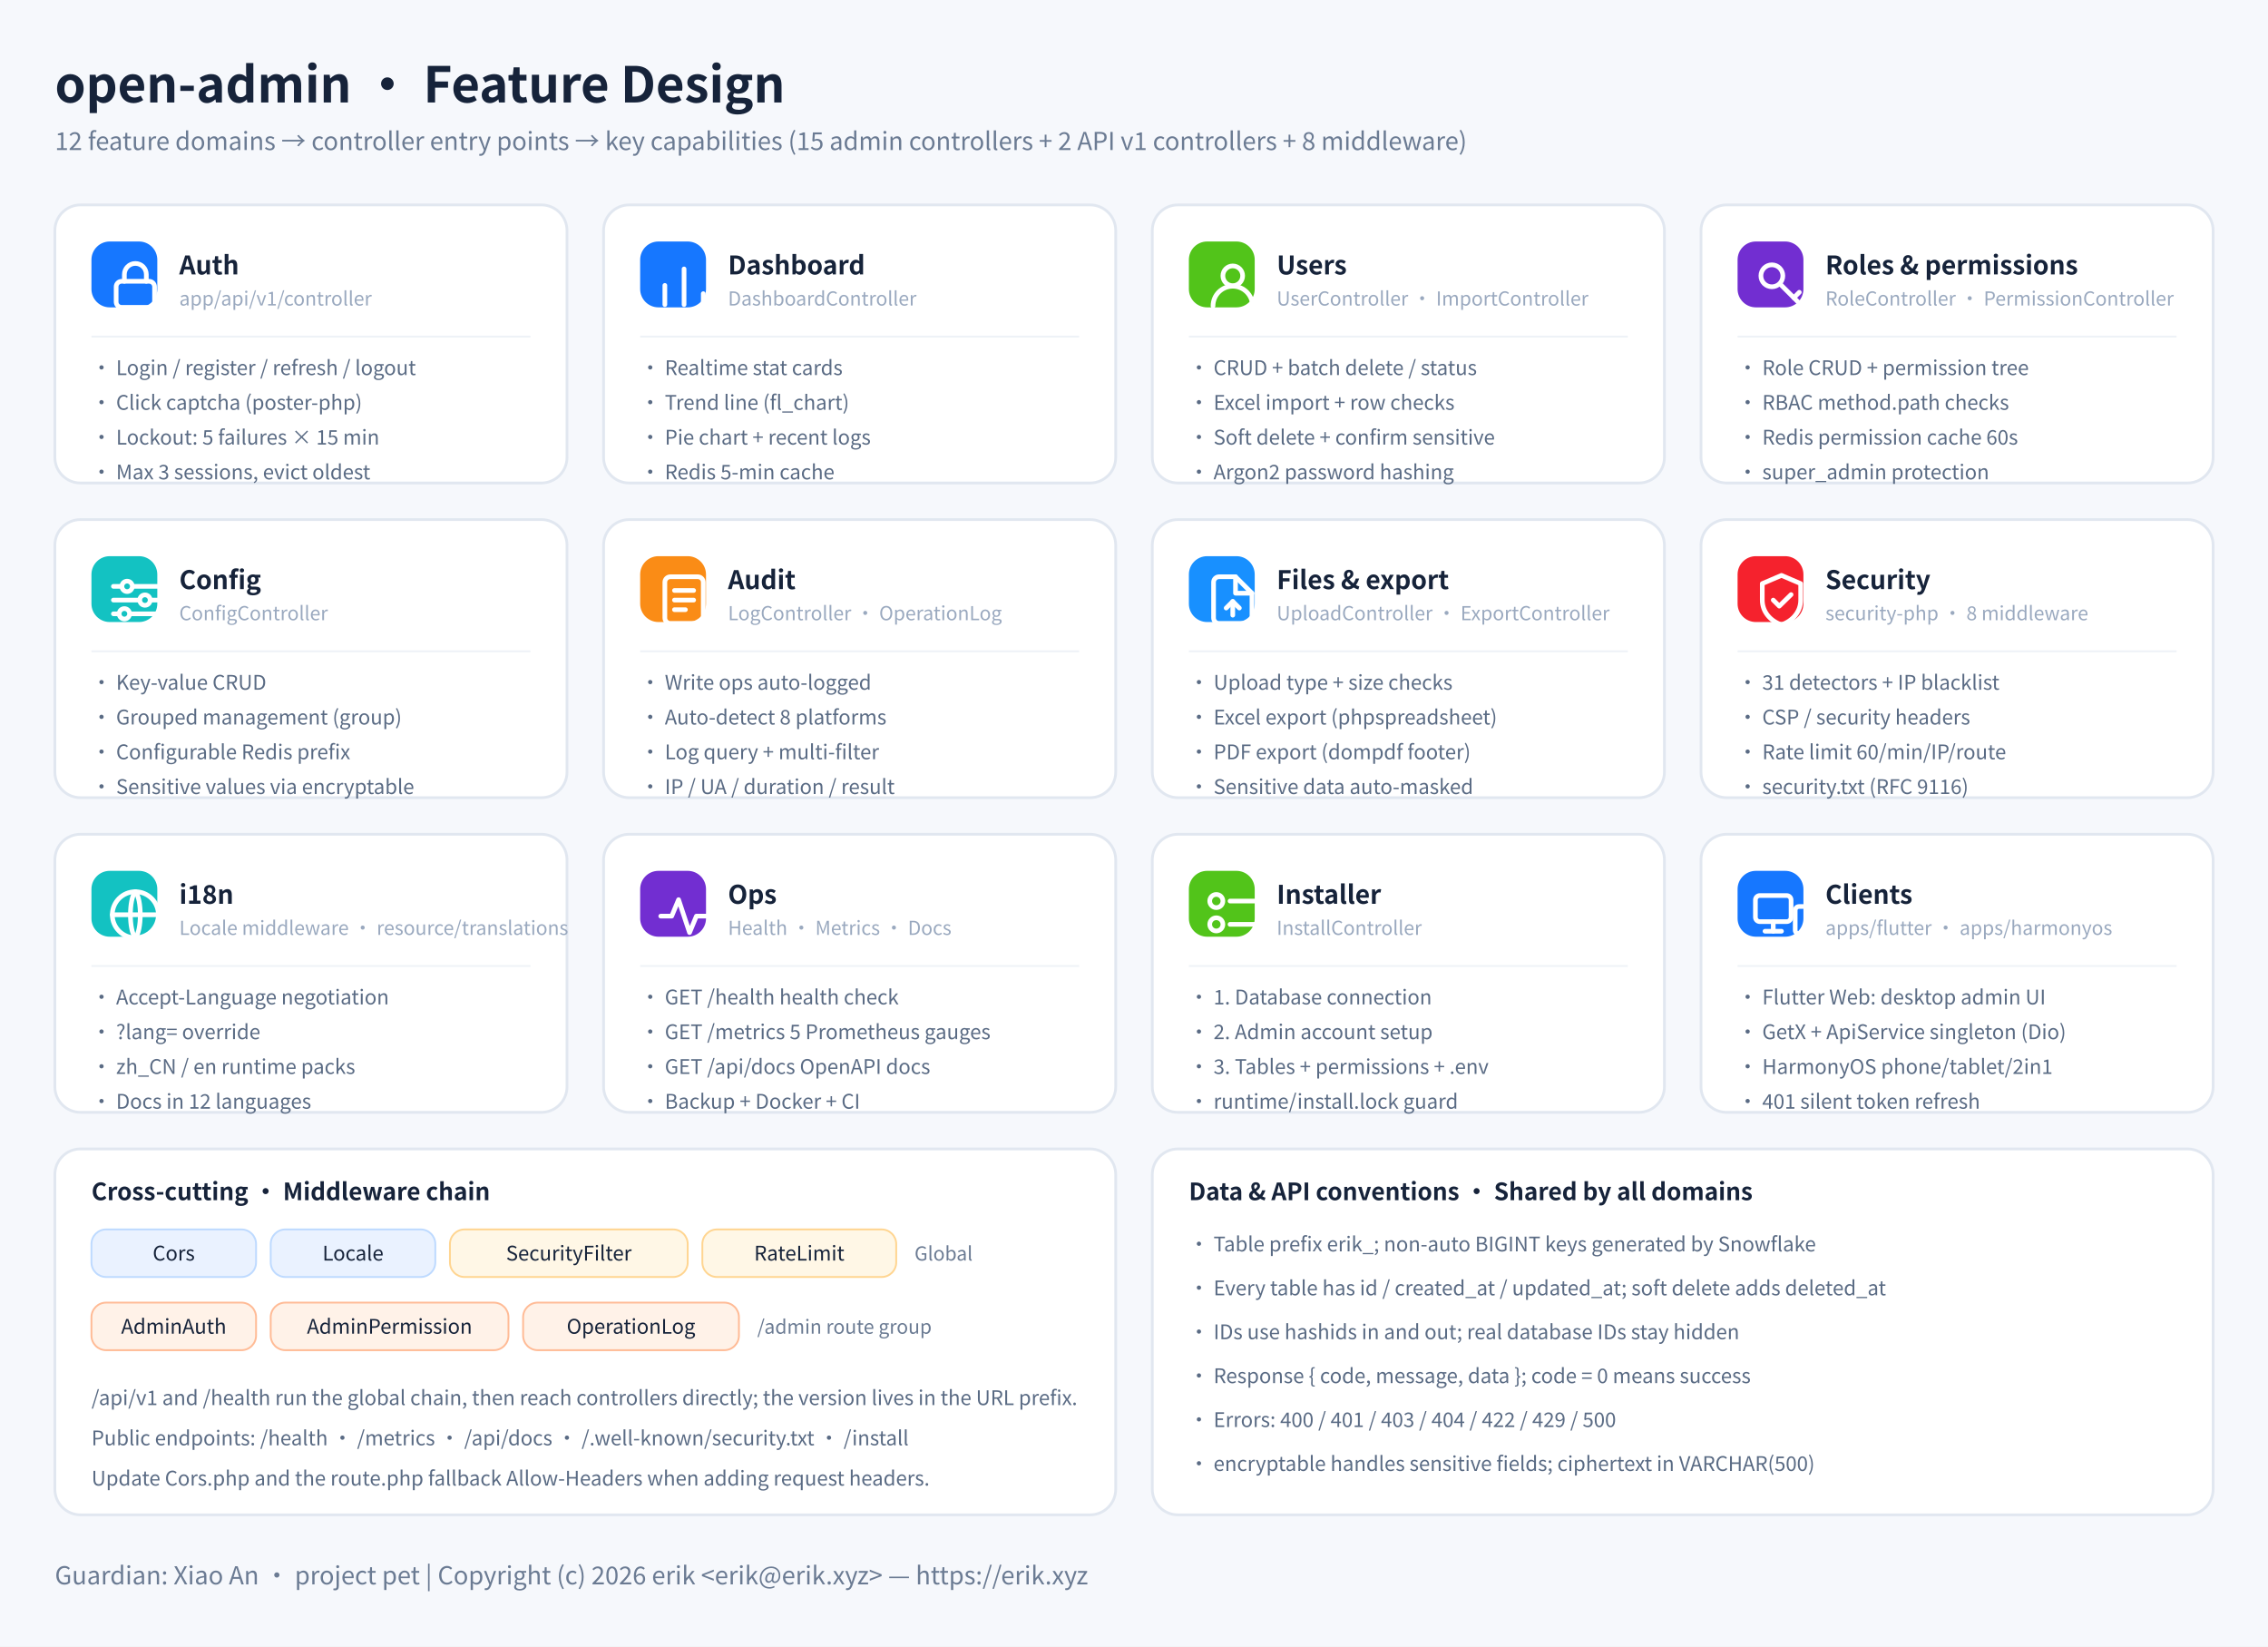
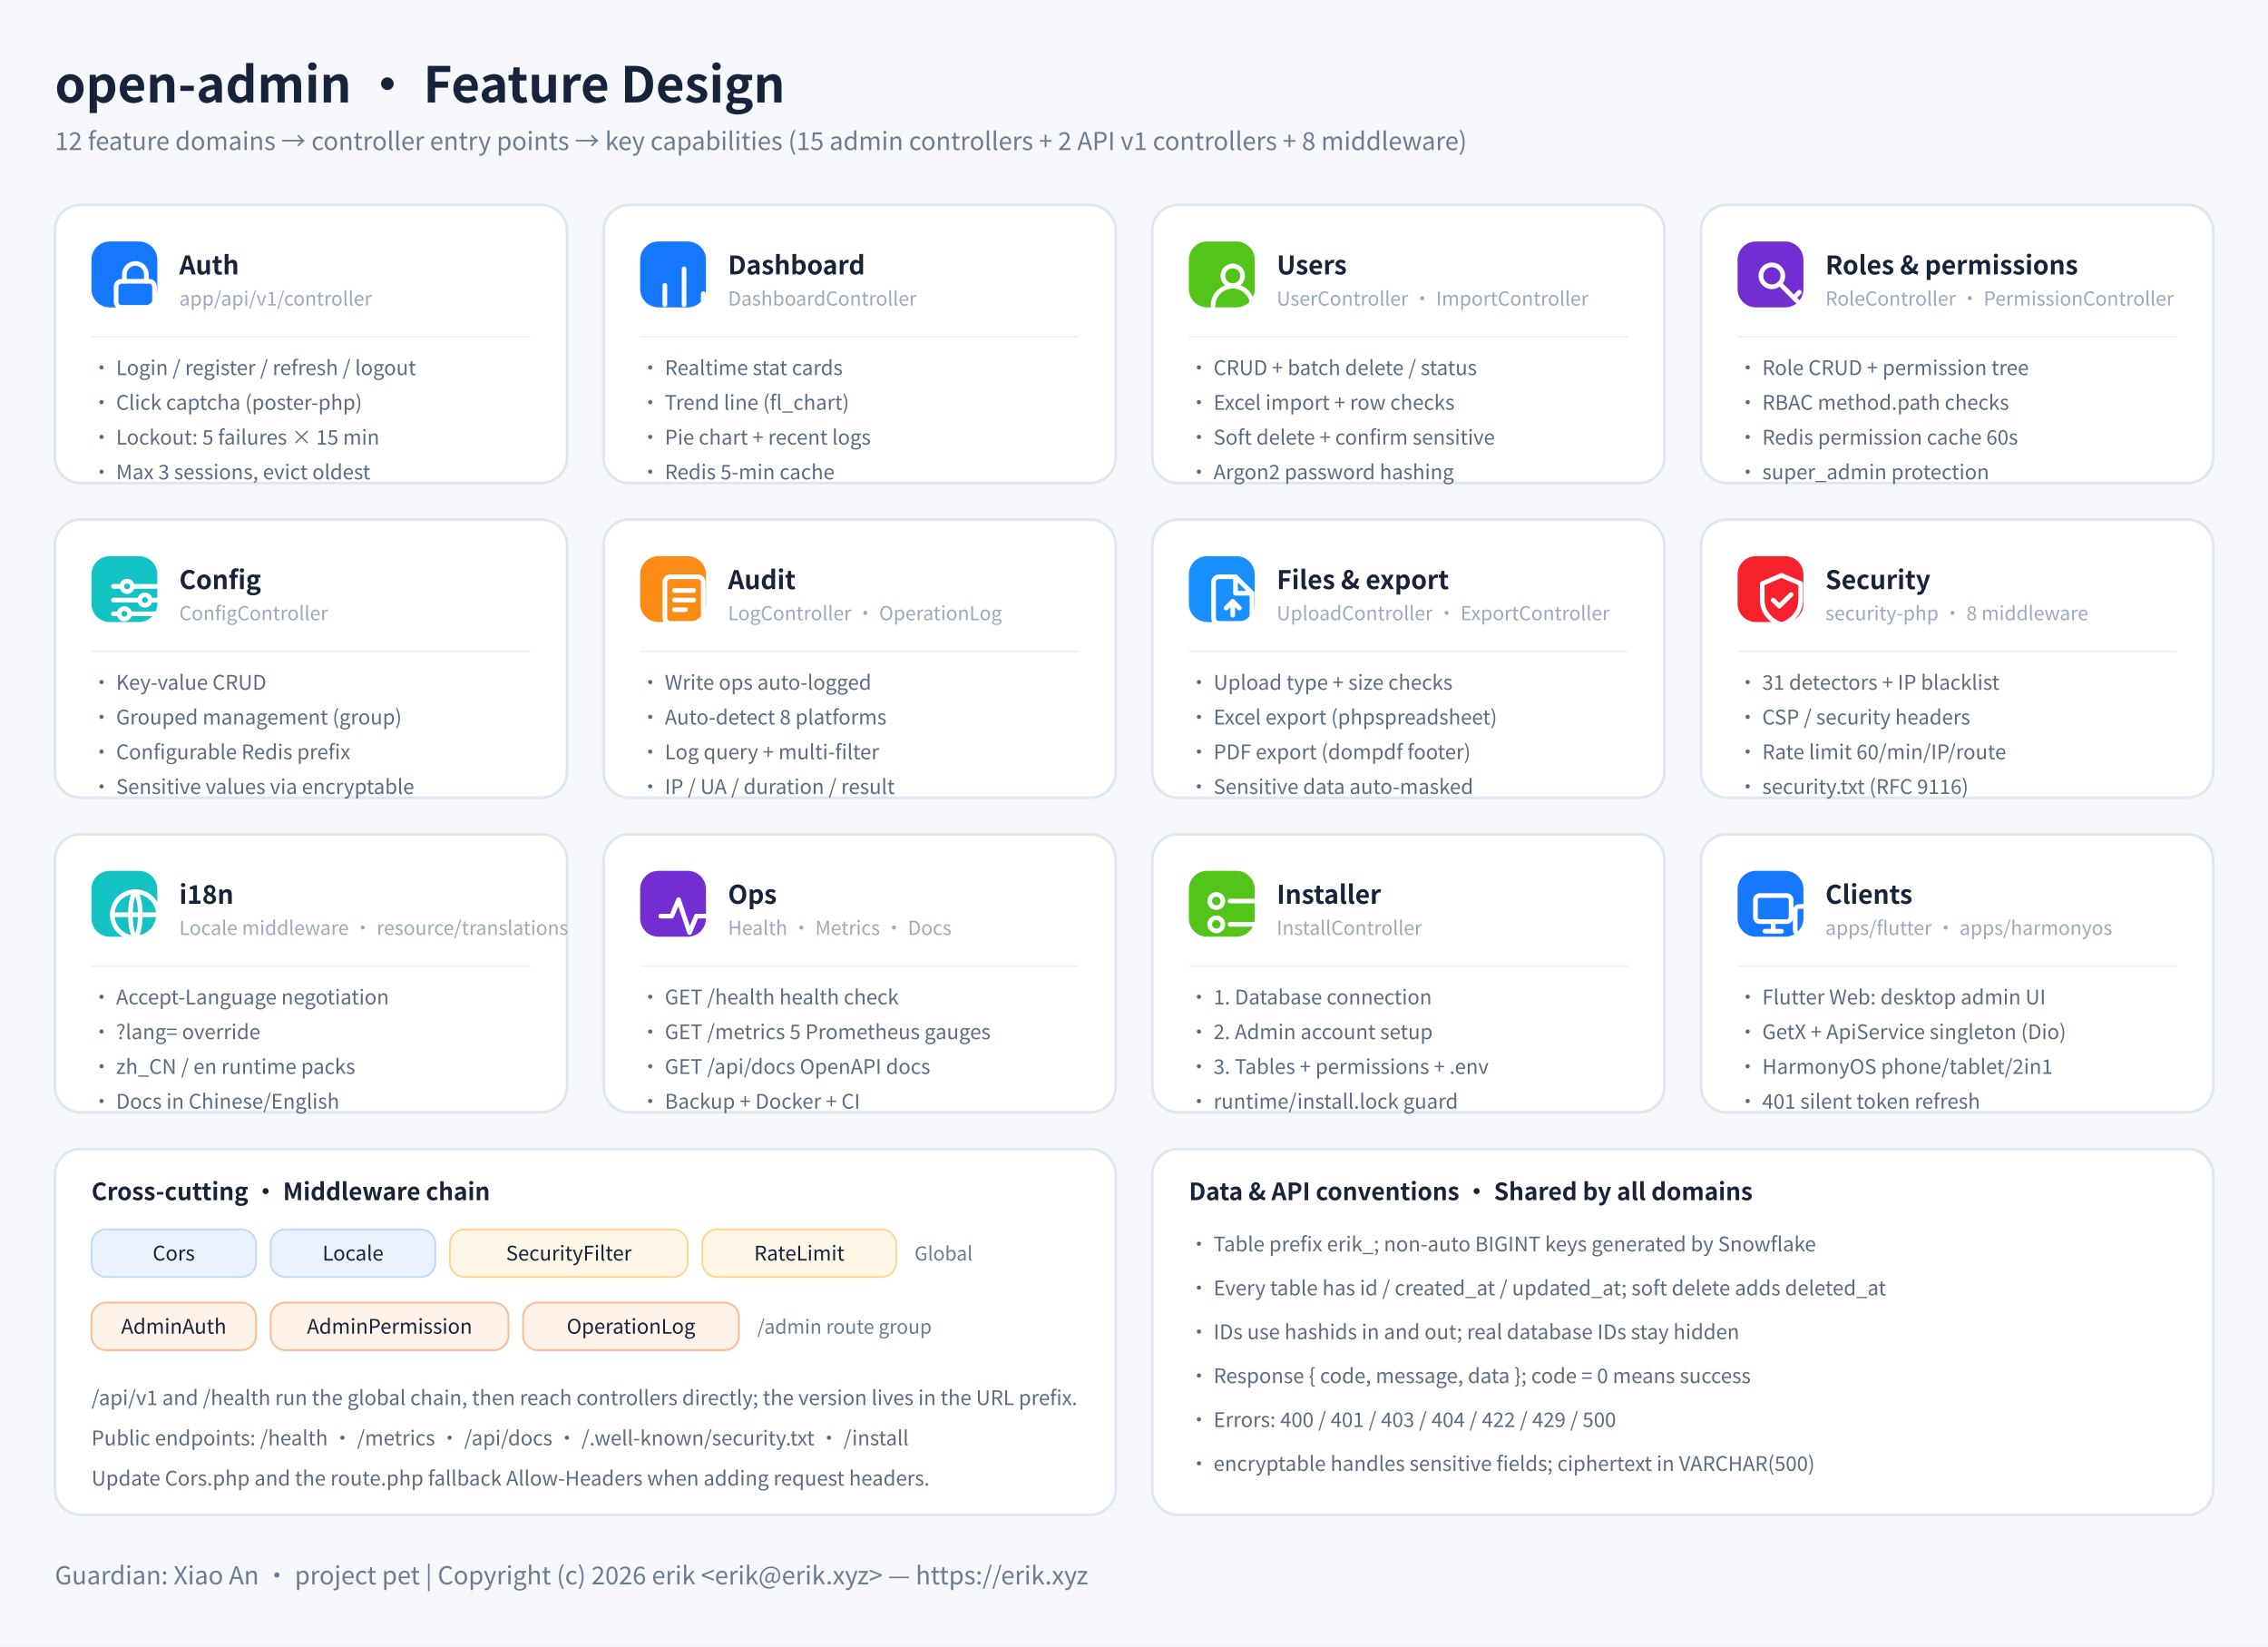
<svg xmlns="http://www.w3.org/2000/svg" viewBox="0 0 1240 900" width="1240" height="900" role="img" aria-label="open-admin feature design diagram">
  <defs>
    <style>
      text { font-family: system-ui, -apple-system, "PingFang SC", "Microsoft YaHei", "Noto Sans CJK SC", "Segoe UI", sans-serif; }
      .t1 { font-size: 27px; font-weight: 700; fill: #16233A; }
      .t2 { font-size: 13.5px; fill: #6B7B93; }
      .card { fill: #FFFFFF; stroke: #E1E7F0; stroke-width: 1.5; }
      .fName { font-size: 14px; font-weight: 700; fill: #16233A; }
      .fWhere { font-size: 10.5px; fill: #9AA9BF; }
      .fItem { font-size: 11px; fill: #5A6B84; }
      .panelT { font-size: 13px; font-weight: 700; fill: #16233A; }
      .chip { font-size: 11px; fill: #16233A; }
      .chipS { font-size: 10.5px; fill: #6B7B93; }
      .ico { fill: none; stroke: #FFFFFF; stroke-width: 1.7; stroke-linecap: round; stroke-linejoin: round; }
    </style>
  </defs>
  <rect width="1240" height="900" fill="#F6F8FC" />
  <text class="t1" x="30" y="56">open-admin · Feature Design</text>
  <text class="t2" x="30" y="82">12 feature domains → controller entry points → key capabilities (15 admin controllers + 2 API v1 controllers + 8 middleware)</text>
  <rect class="card" x="30" y="112" width="280" height="152" rx="14" />
  <rect x="50" y="132" width="36" height="36" rx="10" fill="#1677FF" />
  <g class="ico" transform="translate(56 138) scale(1.5)">
    <rect x="5" y="10.5" width="14" height="9.5" rx="2" />
    <path d="M8 10.5V8a4 4 0 0 1 8 0v2.5" />
  </g>
  <text class="fName" x="98" y="150">Auth</text>
  <text class="fWhere" x="98" y="167">app/api/v1/controller</text>
  <line x1="50" y1="184" x2="290" y2="184" stroke="#EEF2F7" />
  <text class="fItem" x="50" y="205">· Login / register / refresh / logout</text>
  <text class="fItem" x="50" y="224">· Click captcha (poster-php)</text>
  <text class="fItem" x="50" y="243">· Lockout: 5 failures × 15 min</text>
  <text class="fItem" x="50" y="262">· Max 3 sessions, evict oldest</text>
  <rect class="card" x="330" y="112" width="280" height="152" rx="14" />
  <rect x="350" y="132" width="36" height="36" rx="10" fill="#1677FF" />
  <g class="ico" transform="translate(356 138) scale(1.5)">
    <path d="M5 19V12" />
    <path d="M12 19V6" />
    <path d="M19 19v-4" />
  </g>
  <text class="fName" x="398" y="150">Dashboard</text>
  <text class="fWhere" x="398" y="167">DashboardController</text>
  <line x1="350" y1="184" x2="590" y2="184" stroke="#EEF2F7" />
  <text class="fItem" x="350" y="205">· Realtime stat cards</text>
  <text class="fItem" x="350" y="224">· Trend line (fl_chart)</text>
  <text class="fItem" x="350" y="243">· Pie chart + recent logs</text>
  <text class="fItem" x="350" y="262">· Redis 5-min cache</text>
  <rect class="card" x="630" y="112" width="280" height="152" rx="14" />
  <rect x="650" y="132" width="36" height="36" rx="10" fill="#52C41A" />
  <g class="ico" transform="translate(656 138) scale(1.5)">
    <circle cx="12" cy="8.5" r="3.6" />
    <path d="M4.8 19.5a7.2 7.2 0 0 1 14.4 0" />
  </g>
  <text class="fName" x="698" y="150">Users</text>
  <text class="fWhere" x="698" y="167">UserController · ImportController</text>
  <line x1="650" y1="184" x2="890" y2="184" stroke="#EEF2F7" />
  <text class="fItem" x="650" y="205">· CRUD + batch delete / status</text>
  <text class="fItem" x="650" y="224">· Excel import + row checks</text>
  <text class="fItem" x="650" y="243">· Soft delete + confirm sensitive</text>
  <text class="fItem" x="650" y="262">· Argon2 password hashing</text>
  <rect class="card" x="930" y="112" width="280" height="152" rx="14" />
  <rect x="950" y="132" width="36" height="36" rx="10" fill="#722ED1" />
  <g class="ico" transform="translate(956 138) scale(1.5)">
    <circle cx="8.5" cy="8.5" r="4" />
    <path d="m11.6 11.6 7.4 7.4" />
    <path d="m16.5 16.5 2-2" />
    <path d="m19 19 1.8-1.8" />
  </g>
  <text class="fName" x="998" y="150">Roles &amp; permissions</text>
  <text class="fWhere" x="998" y="167">RoleController · PermissionController</text>
  <line x1="950" y1="184" x2="1190" y2="184" stroke="#EEF2F7" />
  <text class="fItem" x="950" y="205">· Role CRUD + permission tree</text>
  <text class="fItem" x="950" y="224">· RBAC method.path checks</text>
  <text class="fItem" x="950" y="243">· Redis permission cache 60s</text>
  <text class="fItem" x="950" y="262">· super_admin protection</text>
  <rect class="card" x="30" y="284" width="280" height="152" rx="14" />
  <rect x="50" y="304" width="36" height="36" rx="10" fill="#13C2C2" />
  <g class="ico" transform="translate(56 310) scale(1.5)">
    <path d="M4 7h16" />
    <path d="M4 12h16" />
    <path d="M4 17h16" />
    <circle cx="9" cy="7" r="1.9" fill="#13C2C2" />
    <circle cx="15.5" cy="12" r="1.9" fill="#13C2C2" />
    <circle cx="8" cy="17" r="1.9" fill="#13C2C2" />
  </g>
  <text class="fName" x="98" y="322">Config</text>
  <text class="fWhere" x="98" y="339">ConfigController</text>
  <line x1="50" y1="356" x2="290" y2="356" stroke="#EEF2F7" />
  <text class="fItem" x="50" y="377">· Key-value CRUD</text>
  <text class="fItem" x="50" y="396">· Grouped management (group)</text>
  <text class="fItem" x="50" y="415">· Configurable Redis prefix</text>
  <text class="fItem" x="50" y="434">· Sensitive values via encryptable</text>
  <rect class="card" x="330" y="284" width="280" height="152" rx="14" />
  <rect x="350" y="304" width="36" height="36" rx="10" fill="#FA8C16" />
  <g class="ico" transform="translate(356 310) scale(1.5)">
    <rect x="5" y="3.5" width="14" height="17" rx="2" />
    <path d="M8.5 8.5h7" />
    <path d="M8.5 12h7" />
    <path d="M8.5 15.5h4" />
  </g>
  <text class="fName" x="398" y="322">Audit</text>
  <text class="fWhere" x="398" y="339">LogController · OperationLog</text>
  <line x1="350" y1="356" x2="590" y2="356" stroke="#EEF2F7" />
  <text class="fItem" x="350" y="377">· Write ops auto-logged</text>
  <text class="fItem" x="350" y="396">· Auto-detect 8 platforms</text>
  <text class="fItem" x="350" y="415">· Log query + multi-filter</text>
  <text class="fItem" x="350" y="434">· IP / UA / duration / result</text>
  <rect class="card" x="630" y="284" width="280" height="152" rx="14" />
  <rect x="650" y="304" width="36" height="36" rx="10" fill="#1890FF" />
  <g class="ico" transform="translate(656 310) scale(1.5)">
    <path d="M13 3.5H7A2 2 0 0 0 5 5.5v13a2 2 0 0 0 2 2h10a2 2 0 0 0 2-2V9.5z" />
    <path d="M13 3.5V9.5H19" />
    <path d="M12 17.5v-5" />
    <path d="m9.6 14.9 2.4-2.4 2.4 2.4" />
  </g>
  <text class="fName" x="698" y="322">Files &amp; export</text>
  <text class="fWhere" x="698" y="339">UploadController · ExportController</text>
  <line x1="650" y1="356" x2="890" y2="356" stroke="#EEF2F7" />
  <text class="fItem" x="650" y="377">· Upload type + size checks</text>
  <text class="fItem" x="650" y="396">· Excel export (phpspreadsheet)</text>
  <text class="fItem" x="650" y="415">· PDF export (dompdf footer)</text>
  <text class="fItem" x="650" y="434">· Sensitive data auto-masked</text>
  <rect class="card" x="930" y="284" width="280" height="152" rx="14" stroke="#FFCCC7" />
  <rect x="950" y="304" width="36" height="36" rx="10" fill="#F5222D" />
  <g class="ico" transform="translate(956 310) scale(1.5)">
    <path d="M12 3 5 6v6c0 4.2 2.9 7.6 7 9 4.1-1.4 7-4.8 7-9V6z" />
    <path d="m9 12 2.2 2.2L15.5 10" />
  </g>
  <text class="fName" x="998" y="322">Security</text>
  <text class="fWhere" x="998" y="339">security-php · 8 middleware</text>
  <line x1="950" y1="356" x2="1190" y2="356" stroke="#EEF2F7" />
  <text class="fItem" x="950" y="377">· 31 detectors + IP blacklist</text>
  <text class="fItem" x="950" y="396">· CSP / security headers</text>
  <text class="fItem" x="950" y="415">· Rate limit 60/min/IP/route</text>
  <text class="fItem" x="950" y="434">· security.txt (RFC 9116)</text>
  <rect class="card" x="30" y="456" width="280" height="152" rx="14" />
  <rect x="50" y="476" width="36" height="36" rx="10" fill="#13C2C2" />
  <g class="ico" transform="translate(56 482) scale(1.5)">
    <circle cx="12" cy="12" r="8.4" />
    <path d="M3.6 12h16.8" />
    <path d="M12 3.6c2.4 2.7 2.4 14.1 0 16.8" />
    <path d="M12 3.6c-2.4 2.7-2.4 14.1 0 16.8" />
  </g>
  <text class="fName" x="98" y="494">i18n</text>
  <text class="fWhere" x="98" y="511">Locale middleware · resource/translations</text>
  <line x1="50" y1="528" x2="290" y2="528" stroke="#EEF2F7" />
  <text class="fItem" x="50" y="549">· Accept-Language negotiation</text>
  <text class="fItem" x="50" y="568">· ?lang= override</text>
  <text class="fItem" x="50" y="587">· zh_CN / en runtime packs</text>
-   <text class="fItem" x="50" y="606">· Docs in 12 languages</text>
+   <text class="fItem" x="50" y="606">· Docs in Chinese/English</text>
  <rect class="card" x="330" y="456" width="280" height="152" rx="14" />
  <rect x="350" y="476" width="36" height="36" rx="10" fill="#722ED1" />
  <g class="ico" transform="translate(356 482) scale(1.5)">
    <path d="M3.5 12.5h4l2.5-6 4 12 2.5-6h4" />
  </g>
  <text class="fName" x="398" y="494">Ops</text>
  <text class="fWhere" x="398" y="511">Health · Metrics · Docs</text>
  <line x1="350" y1="528" x2="590" y2="528" stroke="#EEF2F7" />
  <text class="fItem" x="350" y="549">· GET /health health check</text>
  <text class="fItem" x="350" y="568">· GET /metrics 5 Prometheus gauges</text>
  <text class="fItem" x="350" y="587">· GET /api/docs OpenAPI docs</text>
  <text class="fItem" x="350" y="606">· Backup + Docker + CI</text>
  <rect class="card" x="630" y="456" width="280" height="152" rx="14" />
  <rect x="650" y="476" width="36" height="36" rx="10" fill="#52C41A" />
  <g class="ico" transform="translate(656 482) scale(1.5)">
    <circle cx="6" cy="7" r="2.4" />
    <circle cx="6" cy="15.5" r="2.4" />
    <path d="M11 7h9" />
    <path d="M11 15.5h9" />
  </g>
  <text class="fName" x="698" y="494">Installer</text>
  <text class="fWhere" x="698" y="511">InstallController</text>
  <line x1="650" y1="528" x2="890" y2="528" stroke="#EEF2F7" />
  <text class="fItem" x="650" y="549">· 1. Database connection</text>
  <text class="fItem" x="650" y="568">· 2. Admin account setup</text>
  <text class="fItem" x="650" y="587">· 3. Tables + permissions + .env</text>
  <text class="fItem" x="650" y="606">· runtime/install.lock guard</text>
  <rect class="card" x="930" y="456" width="280" height="152" rx="14" />
  <rect x="950" y="476" width="36" height="36" rx="10" fill="#1677FF" />
  <g class="ico" transform="translate(956 482) scale(1.5)">
    <rect x="2.5" y="5" width="13" height="9.5" rx="1.6" />
    <path d="M6 18h6" />
    <path d="M9 14.5V18" />
    <rect x="17" y="9" width="4.5" height="10" rx="1.4" />
  </g>
  <text class="fName" x="998" y="494">Clients</text>
  <text class="fWhere" x="998" y="511">apps/flutter · apps/harmonyos</text>
  <line x1="950" y1="528" x2="1190" y2="528" stroke="#EEF2F7" />
  <text class="fItem" x="950" y="549">· Flutter Web: desktop admin UI</text>
  <text class="fItem" x="950" y="568">· GetX + ApiService singleton (Dio)</text>
  <text class="fItem" x="950" y="587">· HarmonyOS phone/tablet/2in1</text>
  <text class="fItem" x="950" y="606">· 401 silent token refresh</text>
  <rect class="card" x="30" y="628" width="580" height="200" rx="14" />
  <text class="panelT" x="50" y="656">Cross-cutting · Middleware chain</text>
  <g>
    <rect x="50" y="672" width="90" height="26" rx="8" fill="#EAF2FF" stroke="#BEDAFF" />
    <text class="chip" x="95" y="689" text-anchor="middle" font-size="11.5">Cors</text>
    <rect x="148" y="672" width="90" height="26" rx="8" fill="#EAF2FF" stroke="#BEDAFF" />
    <text class="chip" x="193" y="689" text-anchor="middle" font-size="11.5">Locale</text>
    <rect x="246" y="672" width="130" height="26" rx="8" fill="#FFF7E6" stroke="#FFD591" />
    <text class="chip" x="311" y="689" text-anchor="middle" font-size="11.5">SecurityFilter</text>
    <rect x="384" y="672" width="106" height="26" rx="8" fill="#FFF7E6" stroke="#FFD591" />
    <text class="chip" x="437" y="689" text-anchor="middle" font-size="11.5">RateLimit</text>
    <text class="chipS" x="500" y="689">Global</text>
  </g>
  <g>
    <rect x="50" y="712" width="90" height="26" rx="8" fill="#FFF2E8" stroke="#FFBB96" />
    <text class="chip" x="95" y="729" text-anchor="middle" font-size="11.5">AdminAuth</text>
    <rect x="148" y="712" width="130" height="26" rx="8" fill="#FFF2E8" stroke="#FFBB96" />
    <text class="chip" x="213" y="729" text-anchor="middle" font-size="11.5">AdminPermission</text>
    <rect x="286" y="712" width="118" height="26" rx="8" fill="#FFF2E8" stroke="#FFBB96" />
    <text class="chip" x="345" y="729" text-anchor="middle" font-size="11.5">OperationLog</text>
    <text class="chipS" x="414" y="729">/admin route group</text>
  </g>
  <text class="fItem" x="50" y="768">/api/v1 and /health run the global chain, then reach controllers directly; the version lives in the URL prefix.</text>
  <text class="fItem" x="50" y="790">Public endpoints: /health · /metrics · /api/docs · /.well-known/security.txt · /install</text>
  <text class="fItem" x="50" y="812">Update Cors.php and the route.php fallback Allow-Headers when adding request headers.</text>
  <rect class="card" x="630" y="628" width="580" height="200" rx="14" />
  <text class="panelT" x="650" y="656">Data &amp; API conventions · Shared by all domains</text>
  <text class="fItem" x="650" y="684">· Table prefix erik_; non-auto BIGINT keys generated by Snowflake</text>
  <text class="fItem" x="650" y="708">· Every table has id / created_at / updated_at; soft delete adds deleted_at</text>
  <text class="fItem" x="650" y="732">· IDs use hashids in and out; real database IDs stay hidden</text>
  <text class="fItem" x="650" y="756">· Response { code, message, data }; code = 0 means success</text>
  <text class="fItem" x="650" y="780">· Errors: 400 / 401 / 403 / 404 / 422 / 429 / 500</text>
  <text class="fItem" x="650" y="804">· encryptable handles sensitive fields; ciphertext in VARCHAR(500)</text>
  <text class="t2" x="30" y="866" font-size="11.5">
    Guardian: Xiao An · project pet | Copyright (c) 2026 erik &lt;erik@erik.xyz&gt; — https://erik.xyz
  </text>
</svg>
